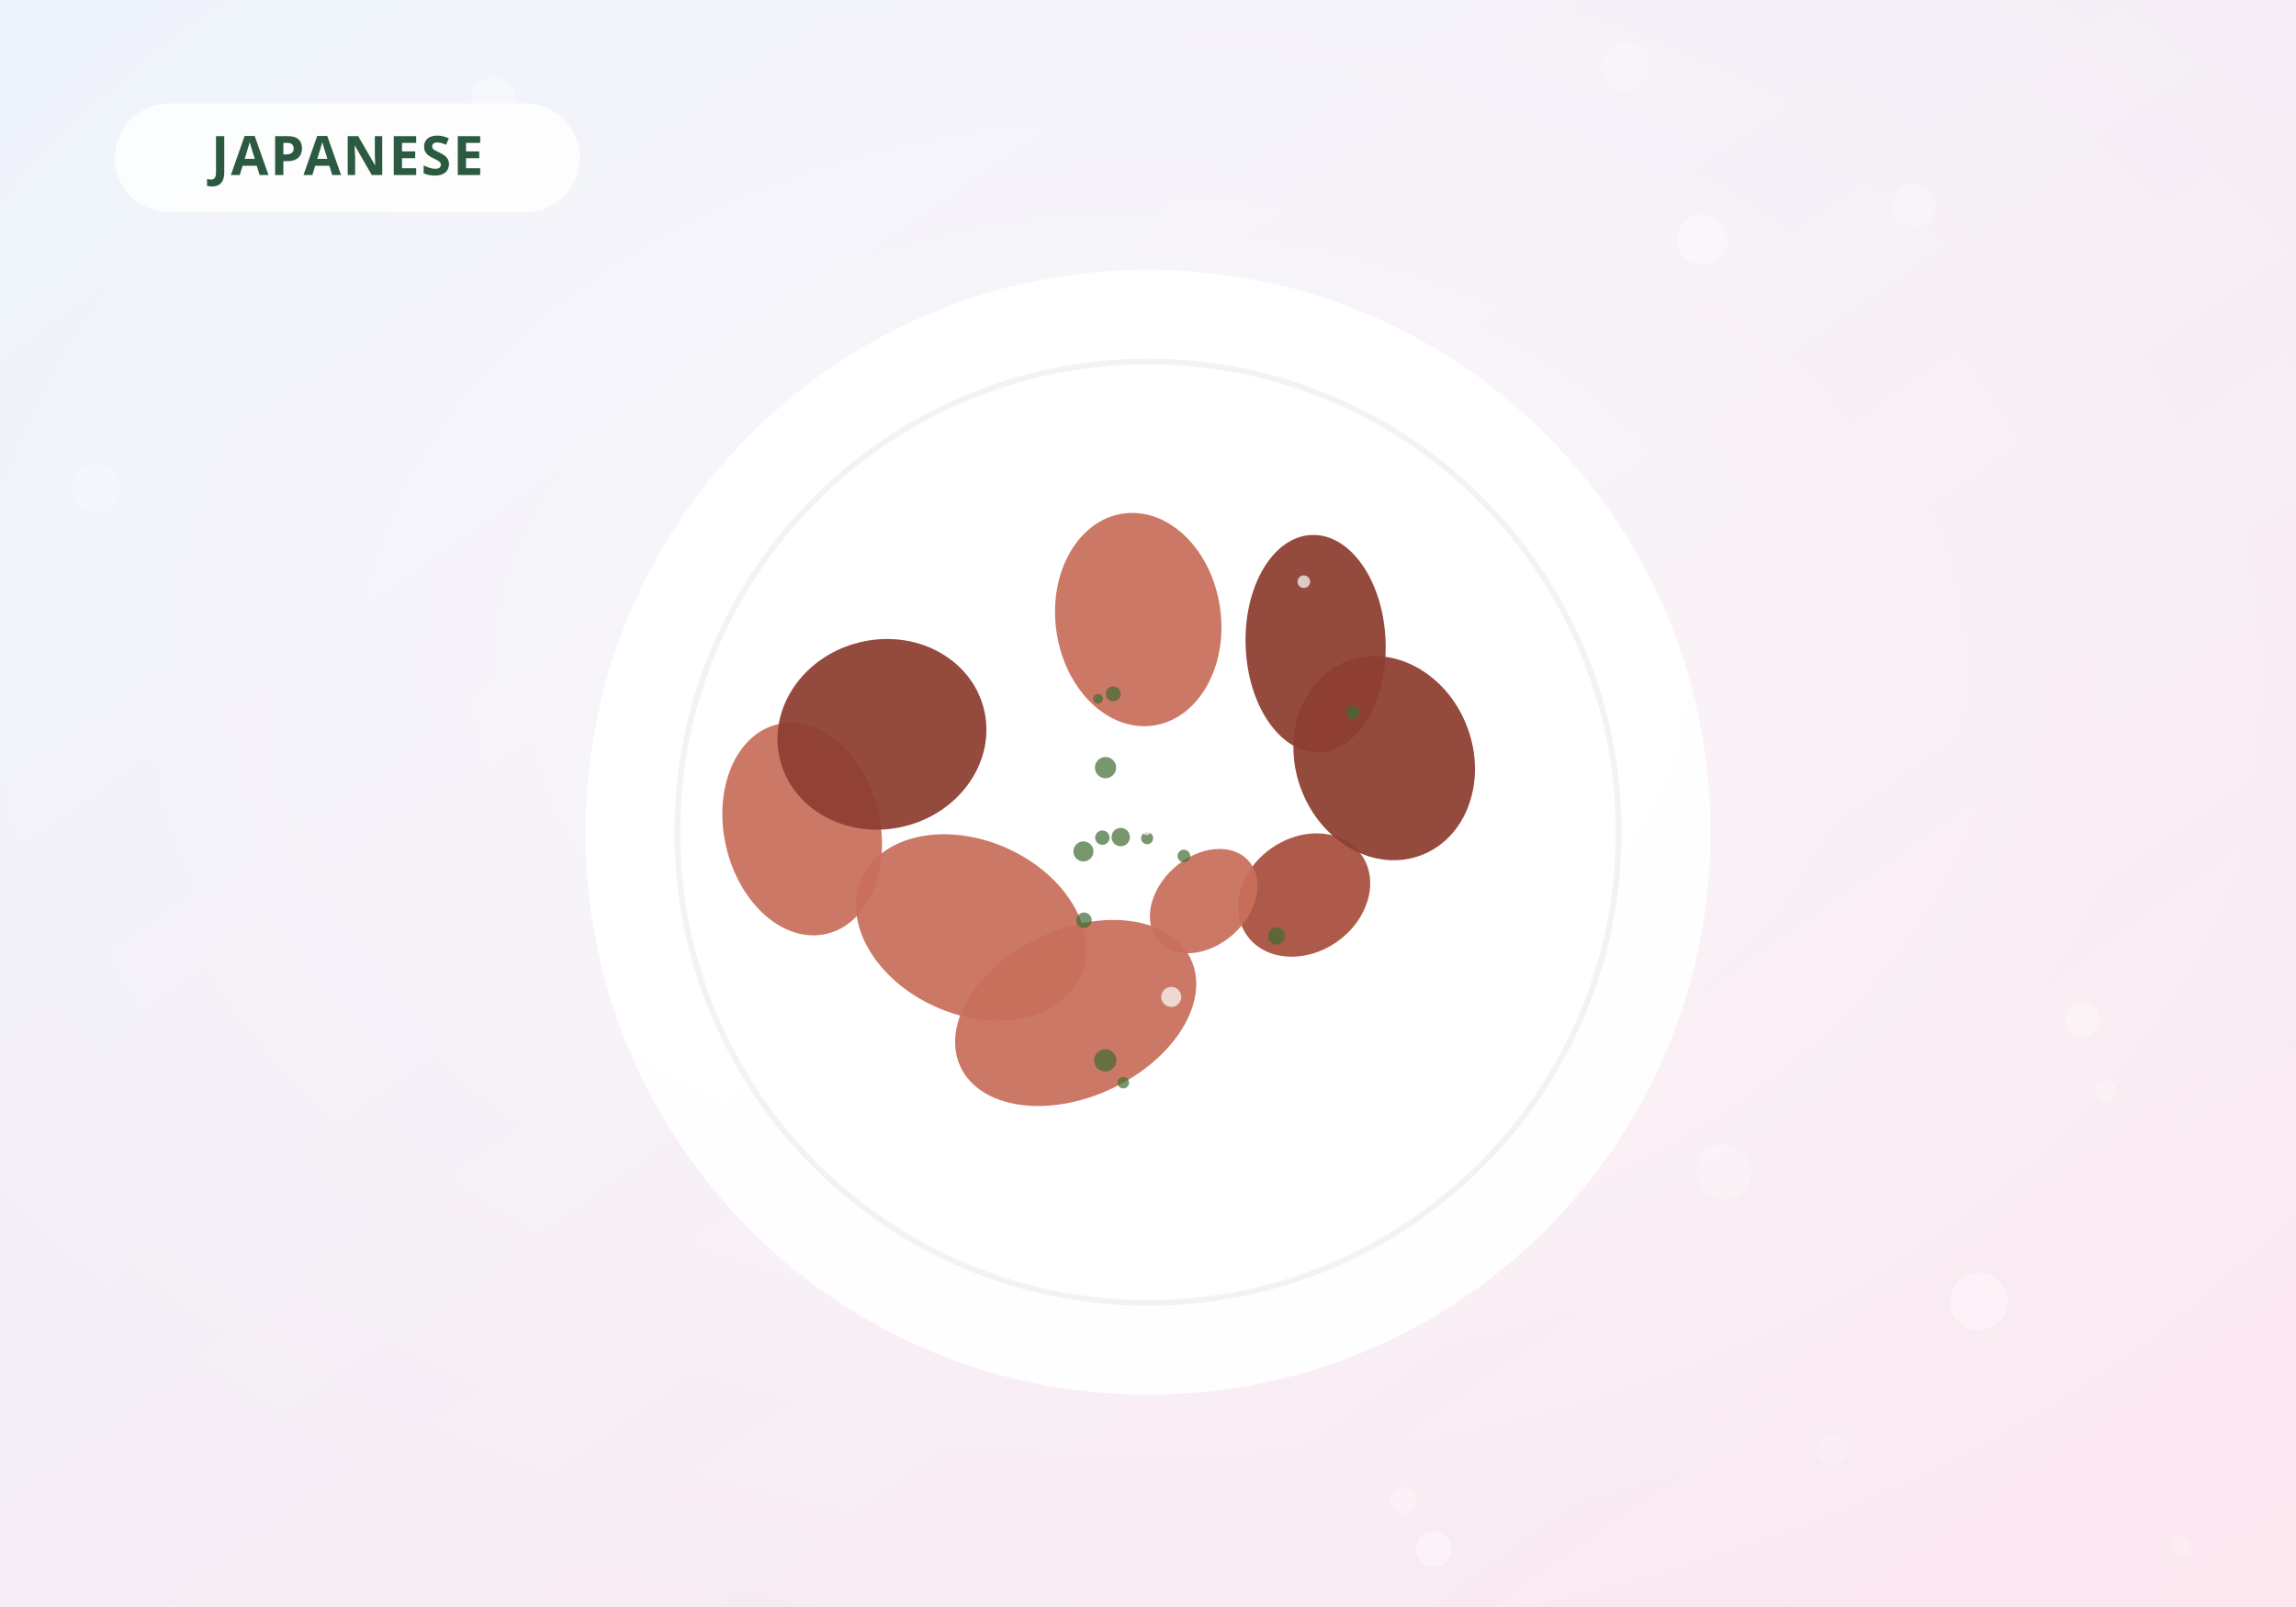
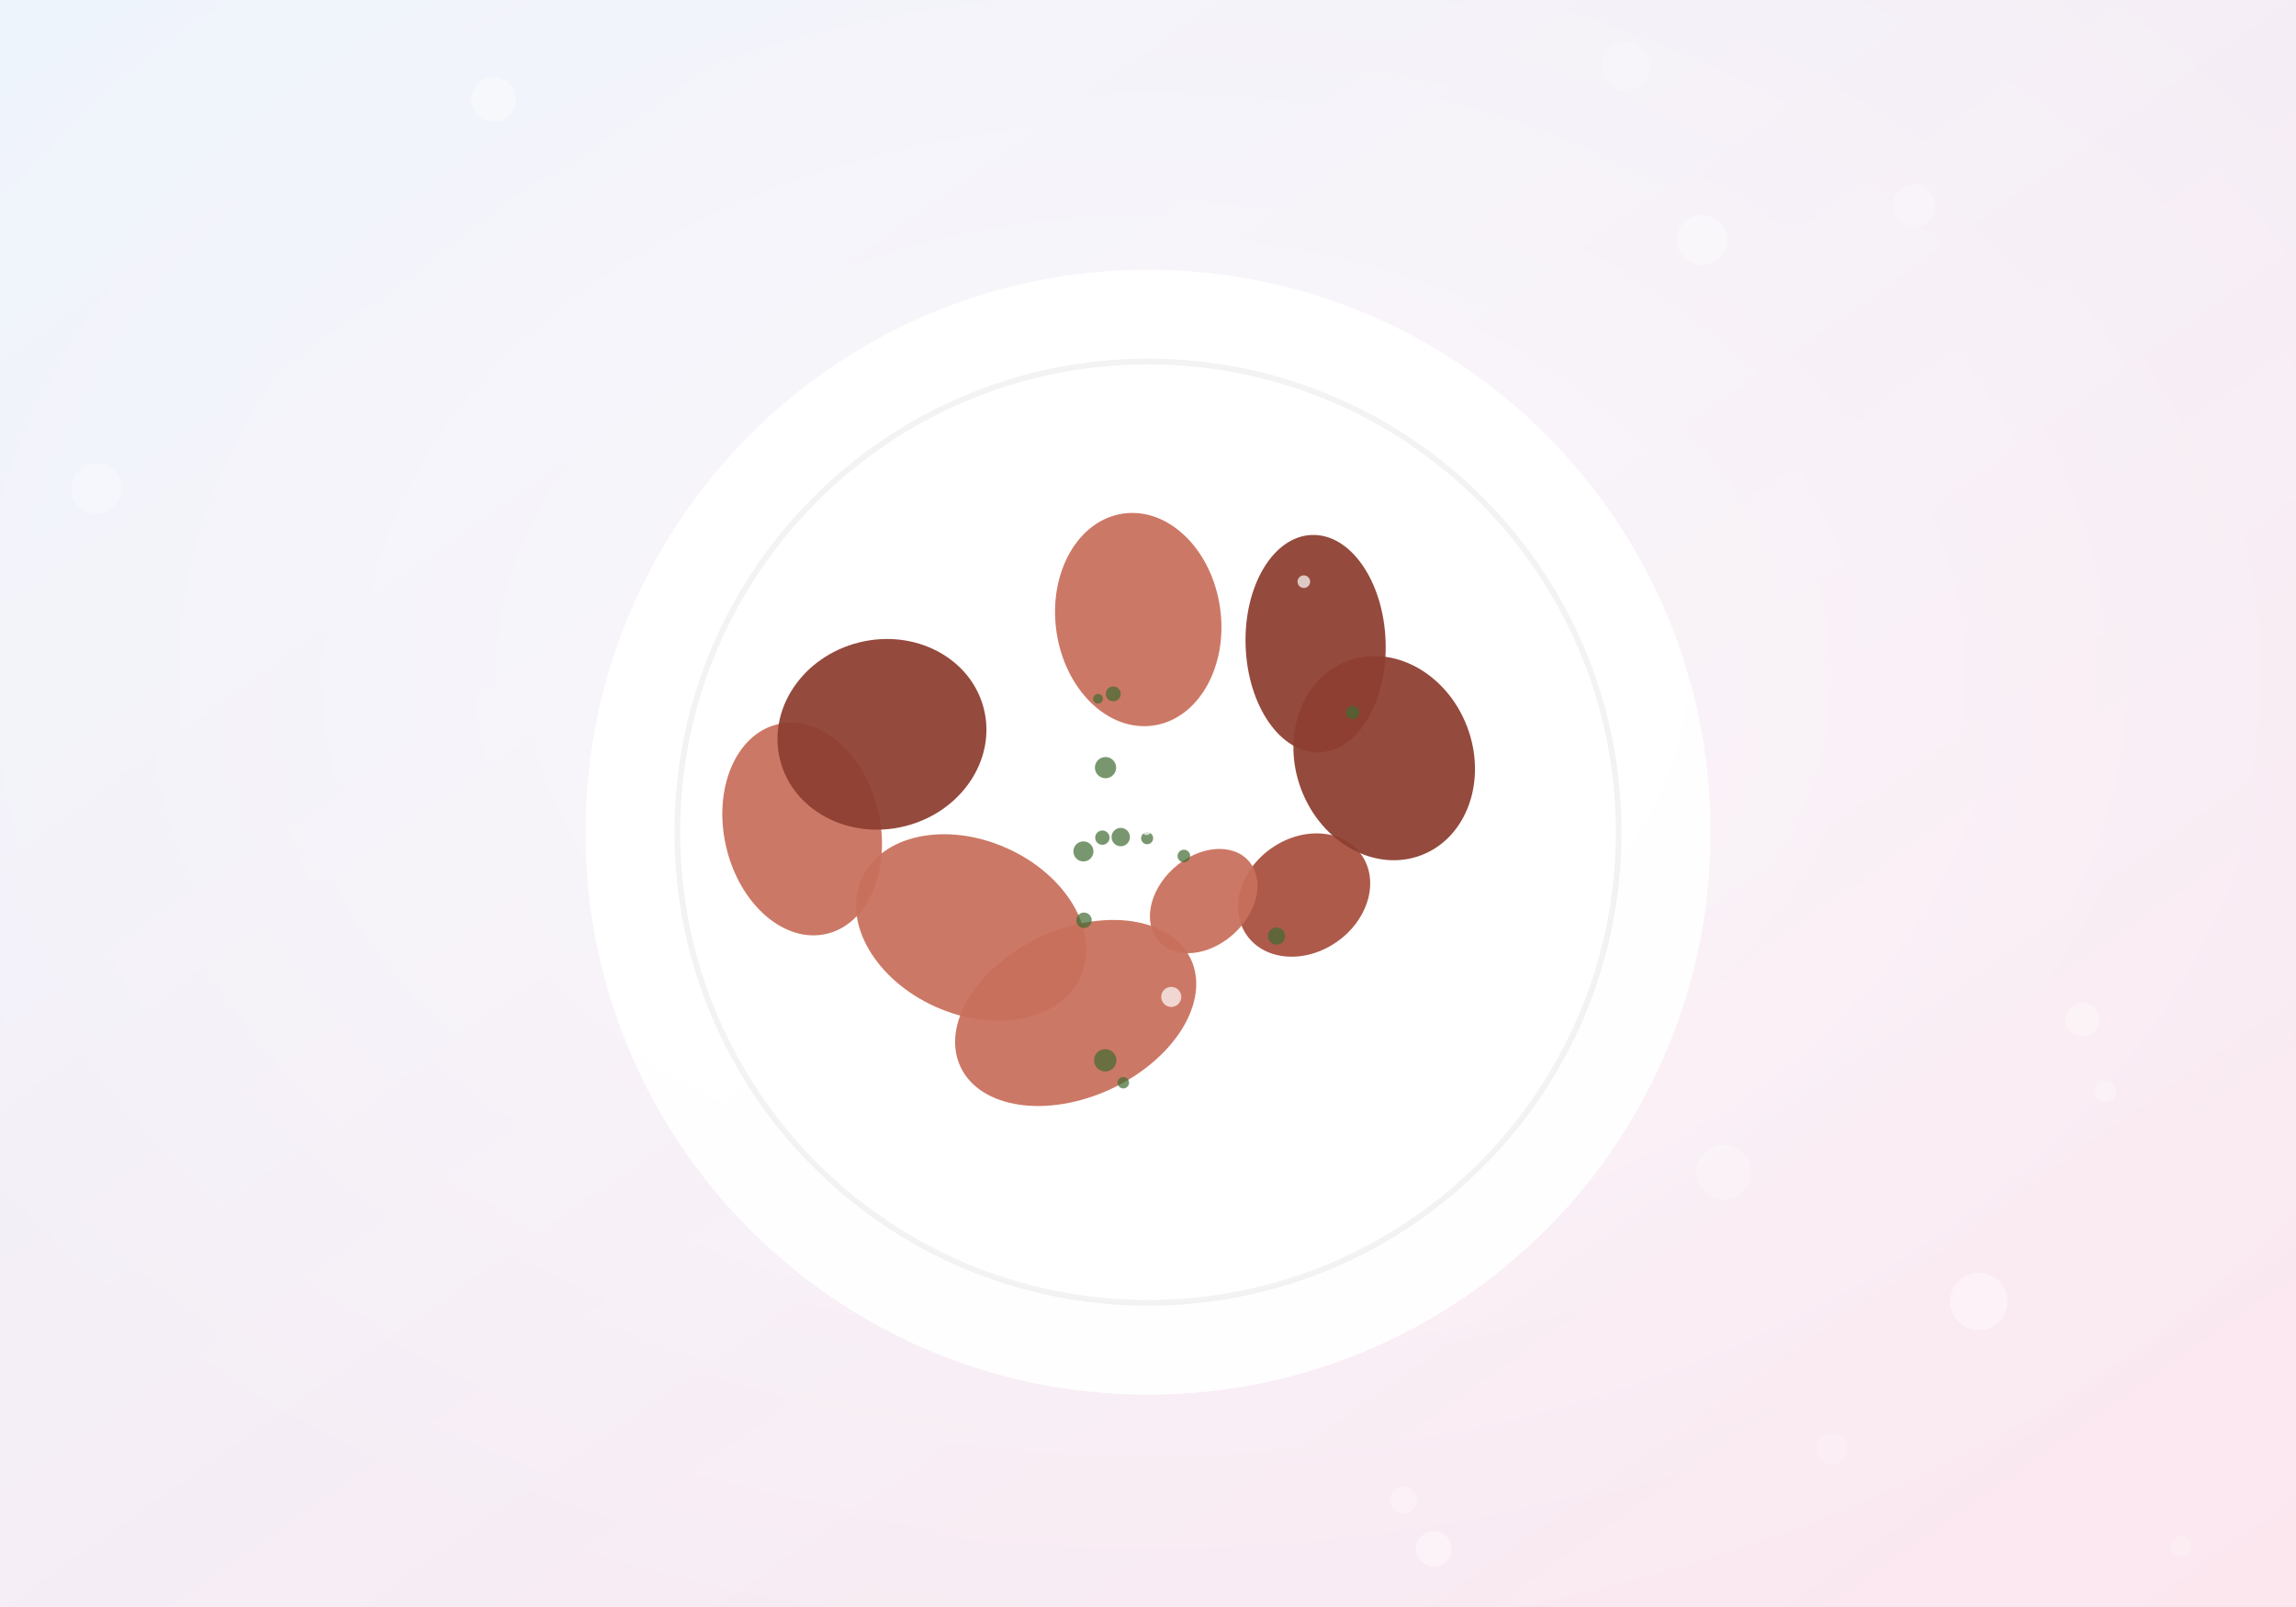
<svg xmlns="http://www.w3.org/2000/svg" viewBox="0 0 800 560" width="800" height="560" role="img" aria-label="Gyudon">
  <defs>
    <linearGradient id="bg" x1="0" y1="0" x2="1" y2="1">
      <stop offset="0%" stop-color="#eef4fc" />
      <stop offset="100%" stop-color="#fce7ef" />
    </linearGradient>
    <radialGradient id="glow" cx="50%" cy="42%" r="62%">
      <stop offset="0%" stop-color="#ffffff" stop-opacity="0.55" />
      <stop offset="100%" stop-color="#ffffff" stop-opacity="0" />
    </radialGradient>
  </defs>
  <rect width="800" height="560" fill="url(#bg)" />
  <rect width="800" height="560" fill="url(#glow)" />
  <circle cx="638.4" cy="504.8" r="5.4" fill="#ffffff" opacity="0.23" />
  <circle cx="666.9" cy="71.7" r="7.5" fill="#ffffff" opacity="0.20" />
  <circle cx="33.6" cy="170.2" r="8.8" fill="#ffffff" opacity="0.29" />
  <circle cx="172.0" cy="34.7" r="7.8" fill="#ffffff" opacity="0.37" />
  <circle cx="499.6" cy="539.8" r="6.2" fill="#ffffff" opacity="0.41" />
  <circle cx="689.5" cy="453.5" r="10.0" fill="#ffffff" opacity="0.37" />
  <circle cx="725.6" cy="355.3" r="5.9" fill="#ffffff" opacity="0.32" />
  <circle cx="593.1" cy="83.6" r="8.8" fill="#ffffff" opacity="0.39" />
  <circle cx="733.6" cy="380.3" r="3.8" fill="#ffffff" opacity="0.29" />
  <circle cx="600.6" cy="408.5" r="9.6" fill="#ffffff" opacity="0.22" />
  <circle cx="489.0" cy="522.8" r="4.7" fill="#ffffff" opacity="0.27" />
  <circle cx="759.9" cy="538.9" r="3.6" fill="#ffffff" opacity="0.23" />
  <circle cx="566.4" cy="23.2" r="8.6" fill="#ffffff" opacity="0.21" />
  <circle cx="400" cy="290" r="196" fill="#ffffff" opacity="0.96" />
  <circle cx="400" cy="290" r="164" fill="#ffffff" />
  <circle cx="400" cy="290" r="164" fill="none" stroke="#000000" stroke-opacity="0.05" stroke-width="2" />
  <ellipse cx="454.4" cy="311.9" rx="24.4" ry="19.9" fill="#a8503f" opacity="0.94" transform="rotate(145 454.4 311.9)" />
  <ellipse cx="419.4" cy="314.0" rx="21.0" ry="15.5" fill="#c9705c" opacity="0.94" transform="rotate(138 419.4 314.0)" />
  <ellipse cx="374.8" cy="353.0" rx="44.3" ry="29.2" fill="#c9705c" opacity="0.94" transform="rotate(155 374.8 353.0)" />
  <ellipse cx="338.4" cy="323.2" rx="41.8" ry="30.3" fill="#c9705c" opacity="0.94" transform="rotate(24 338.4 323.2)" />
  <ellipse cx="279.5" cy="288.9" rx="37.5" ry="27.2" fill="#c9705c" opacity="0.94" transform="rotate(77 279.5 288.9)" />
  <ellipse cx="307.3" cy="255.9" rx="36.6" ry="33.0" fill="#8d3f31" opacity="0.94" transform="rotate(166 307.3 255.9)" />
  <ellipse cx="396.6" cy="215.9" rx="37.3" ry="28.8" fill="#c9705c" opacity="0.94" transform="rotate(82 396.6 215.9)" />
  <ellipse cx="458.4" cy="224.3" rx="37.9" ry="24.4" fill="#8d3f31" opacity="0.94" transform="rotate(88 458.4 224.3)" />
  <ellipse cx="482.3" cy="264.2" rx="36.2" ry="30.9" fill="#8d3f31" opacity="0.94" transform="rotate(69 482.3 264.2)" />
  <circle cx="471.3" cy="248.3" r="2.3" fill="#3f6b32" opacity="0.7" />
  <circle cx="382.6" cy="243.5" r="1.7" fill="#3f6b32" opacity="0.7" />
  <circle cx="385.2" cy="267.5" r="3.7" fill="#3f6b32" opacity="0.7" />
  <circle cx="390.5" cy="291.7" r="3.2" fill="#3f6b32" opacity="0.7" />
  <circle cx="384.1" cy="291.9" r="2.5" fill="#3f6b32" opacity="0.7" />
  <circle cx="444.8" cy="326.2" r="3.0" fill="#3f6b32" opacity="0.7" />
  <circle cx="408.1" cy="347.4" r="3.5" fill="#ffffff" opacity="0.7" />
  <circle cx="399.7" cy="292.1" r="2.1" fill="#3f6b32" opacity="0.7" />
  <circle cx="377.7" cy="320.7" r="2.7" fill="#3f6b32" opacity="0.7" />
  <circle cx="399.5" cy="289.4" r="1.6" fill="#ffffff" opacity="0.7" />
  <circle cx="412.5" cy="298.3" r="2.2" fill="#3f6b32" opacity="0.7" />
  <circle cx="385.1" cy="369.5" r="3.9" fill="#3f6b32" opacity="0.7" />
  <circle cx="391.4" cy="377.3" r="2.0" fill="#3f6b32" opacity="0.7" />
  <circle cx="387.9" cy="241.8" r="2.6" fill="#3f6b32" opacity="0.7" />
  <circle cx="454.3" cy="202.7" r="2.2" fill="#ffffff" opacity="0.7" />
  <circle cx="377.5" cy="296.7" r="3.5" fill="#3f6b32" opacity="0.7" />
-   <g>
-     <rect x="40" y="36" rx="19" ry="19" width="162" height="38" fill="#ffffff" opacity="0.82" />
-     <text x="121" y="61" text-anchor="middle" font-family="Segoe UI, system-ui, sans-serif" font-size="19" font-weight="700" fill="#2b5a41" letter-spacing="0.6">JAPANESE</text>
-   </g>
</svg>
